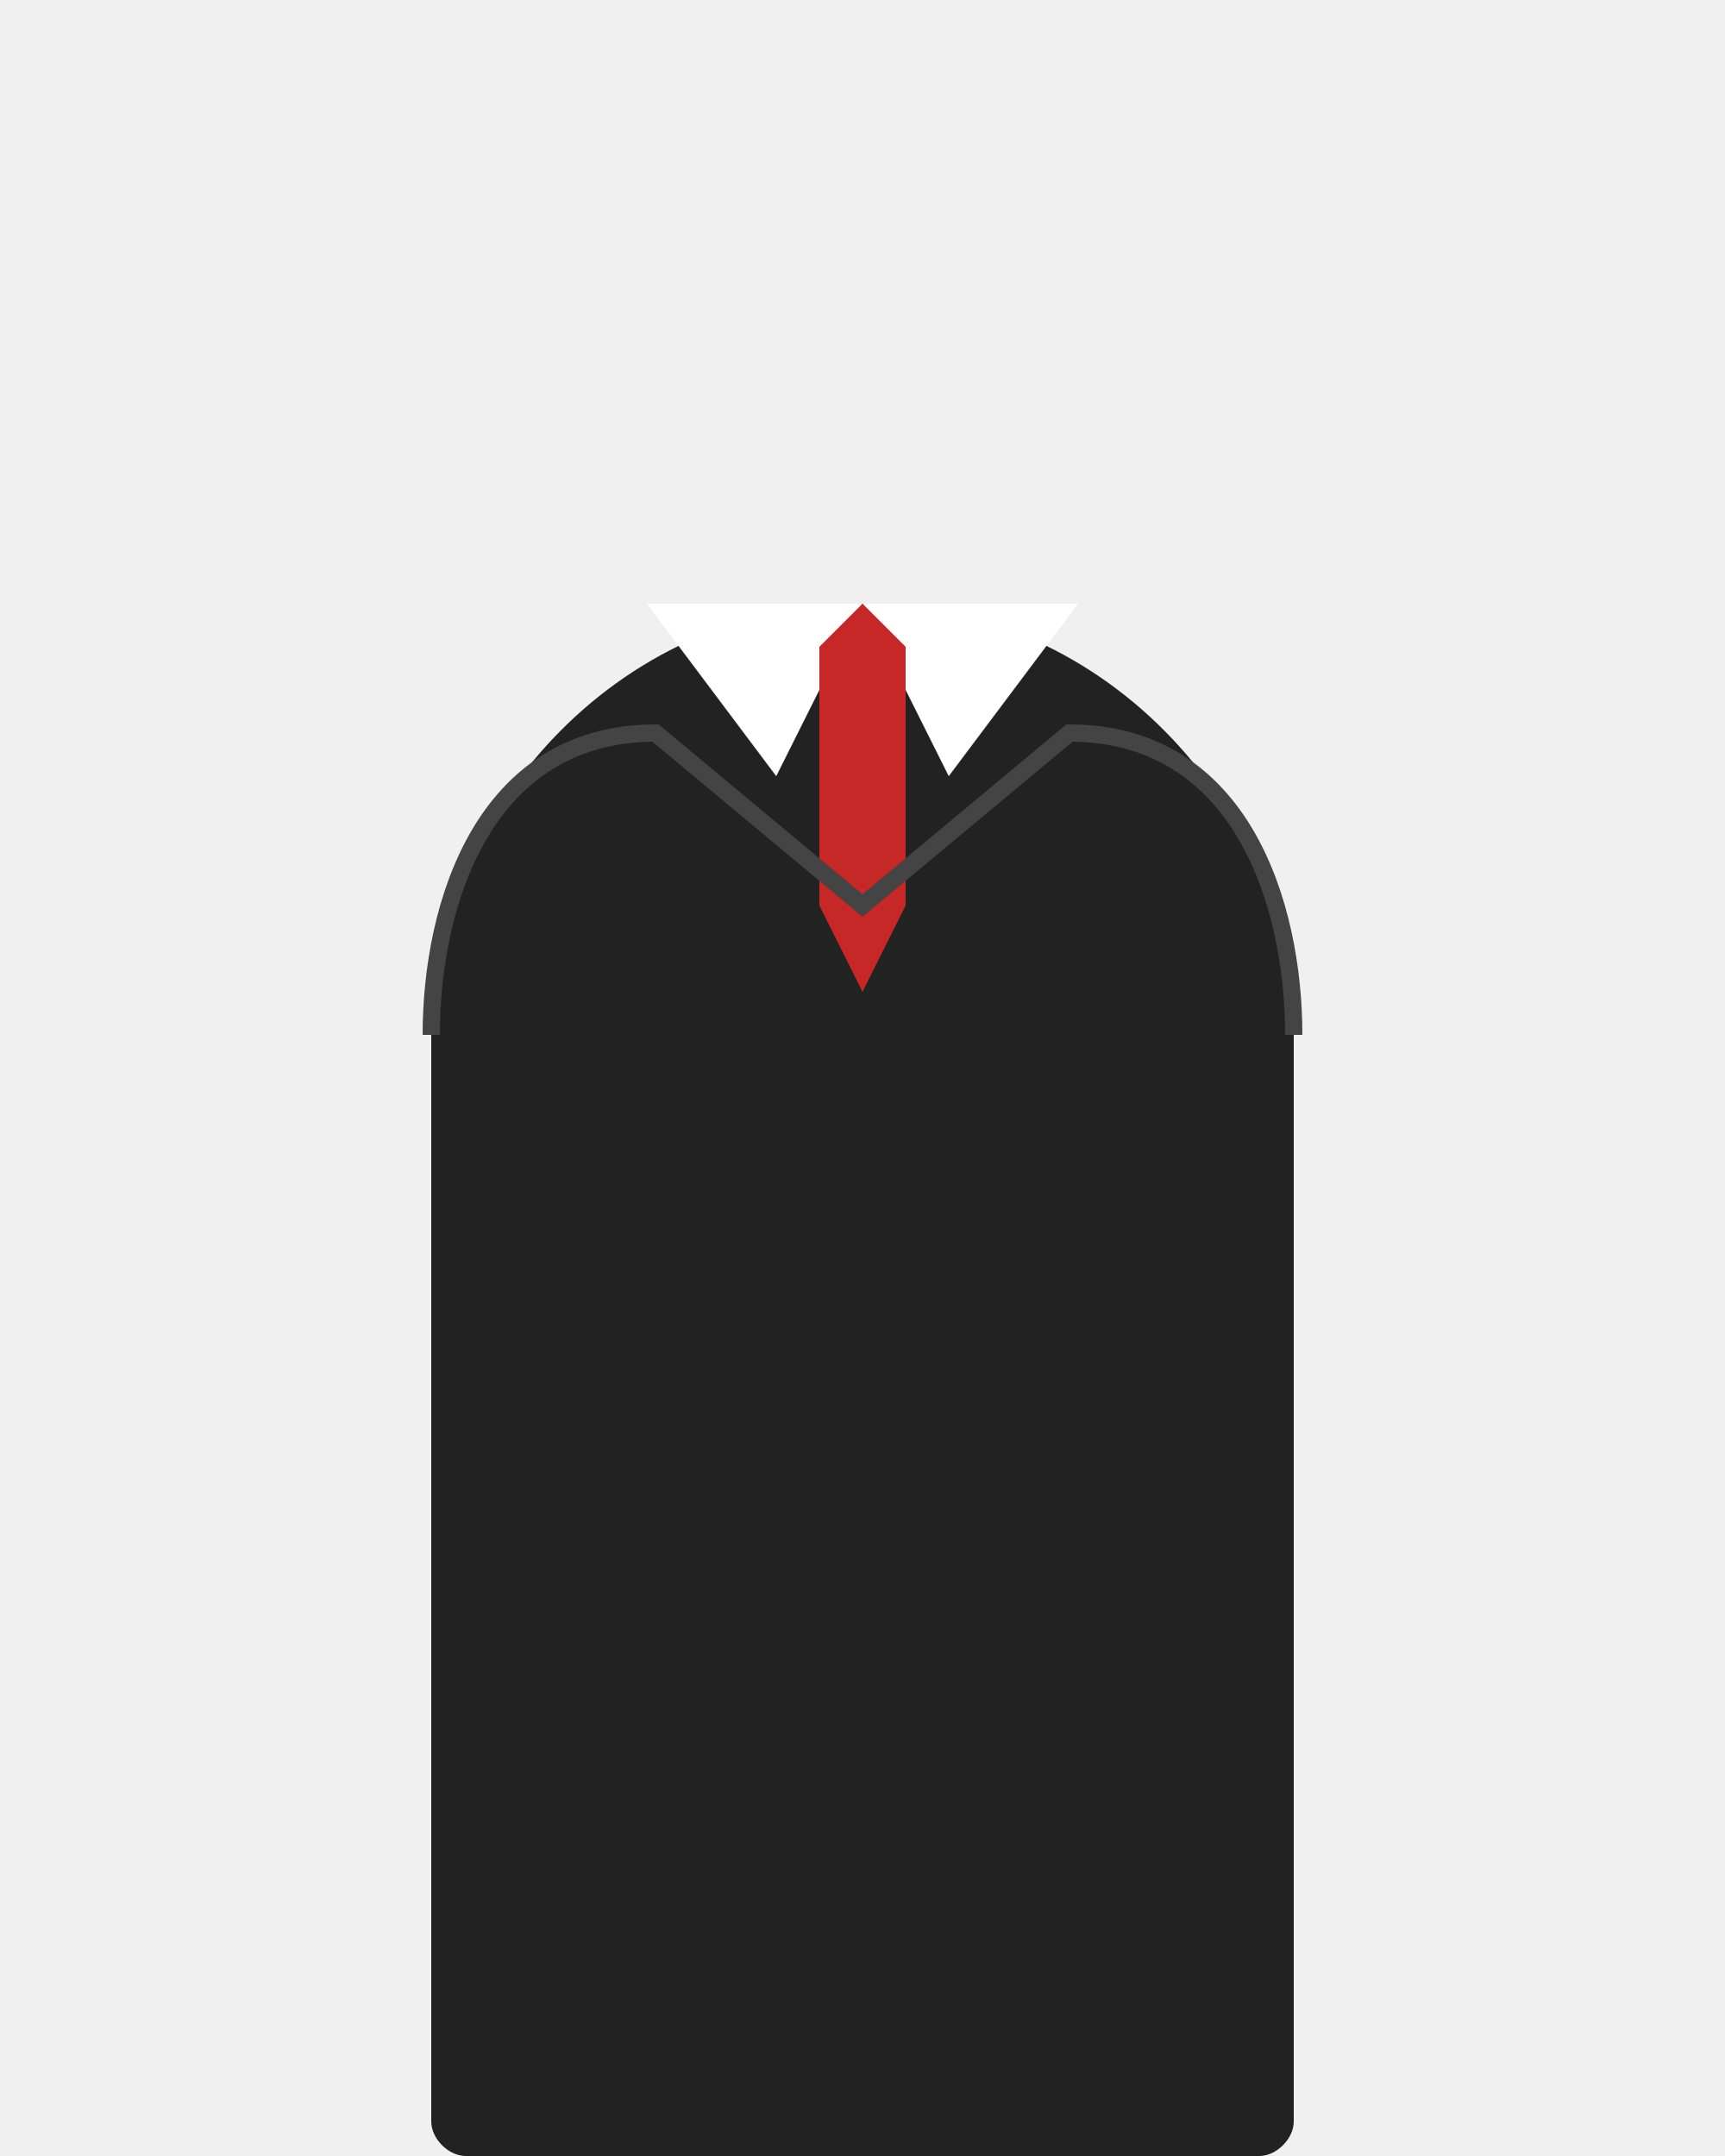
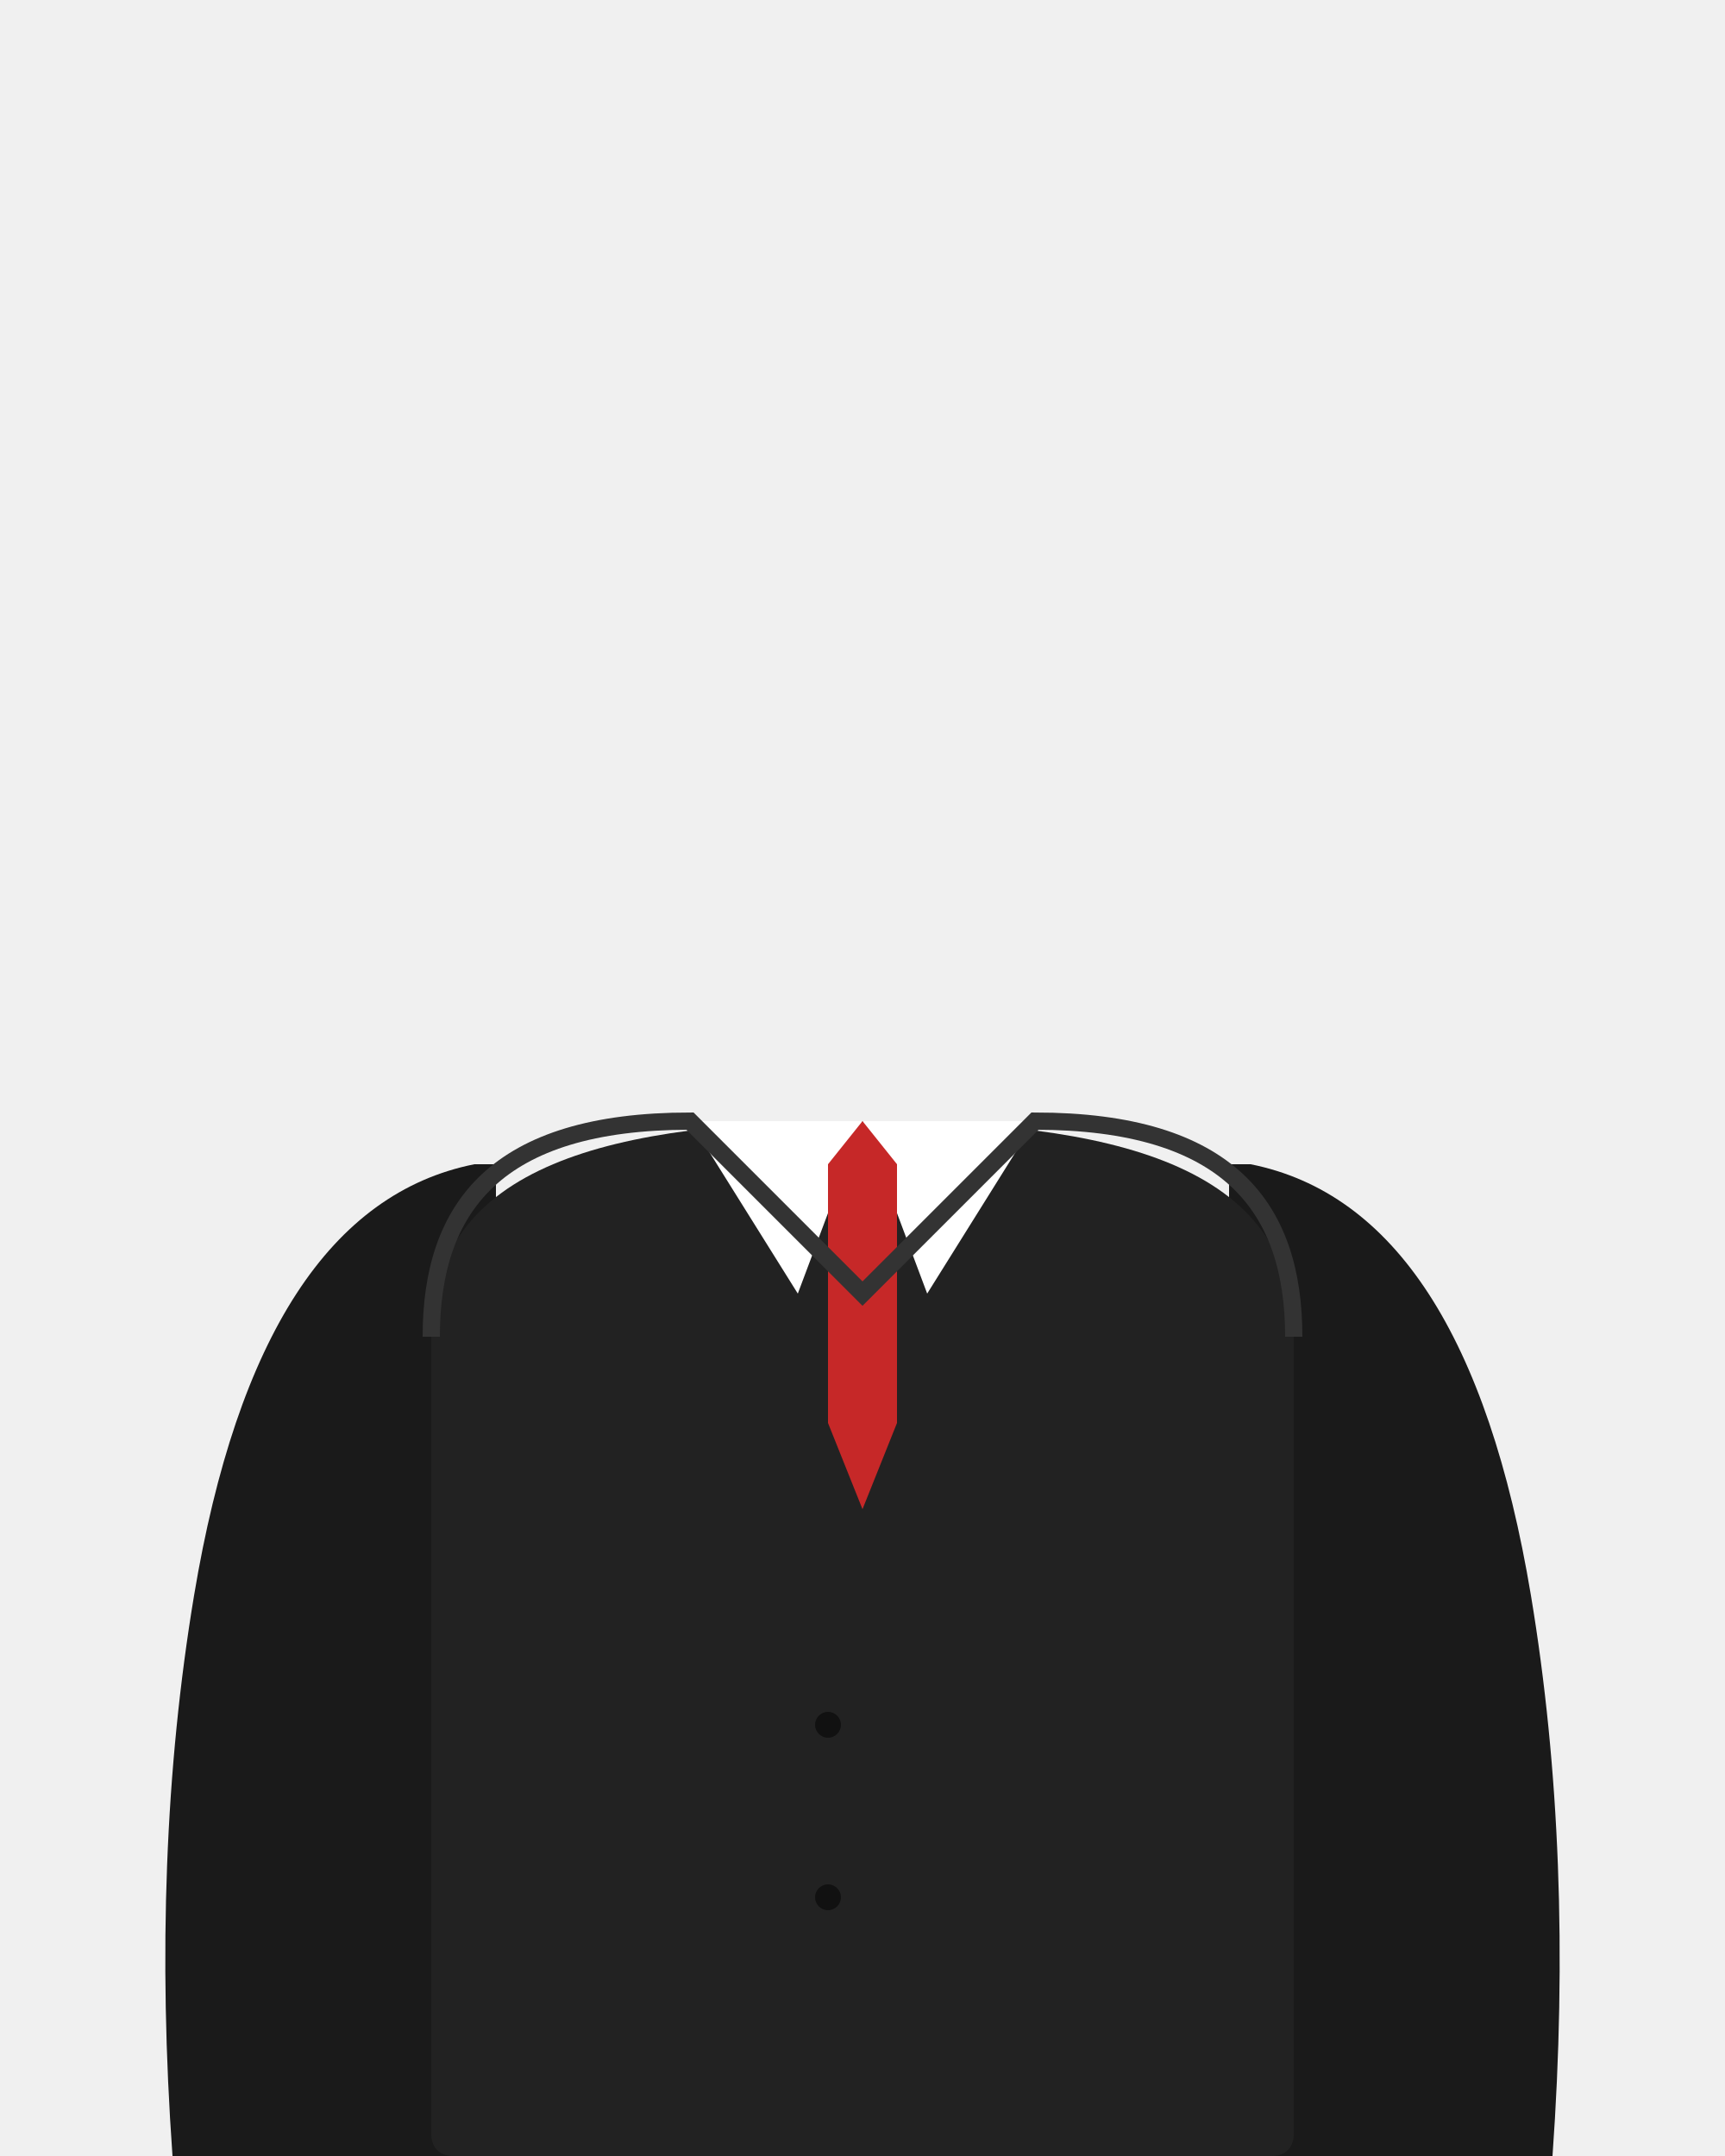
<svg xmlns="http://www.w3.org/2000/svg" width="400" height="500" viewBox="0 0 400 500" fill="none">
-   <path d="M100 240C100 190 142 140 200 140C258 140 300 190 300 240V492C300 496 296 500 292 500H108C104 500 100 496 100 492V240Z" fill="#222222" />
-   <path d="M200 140L150 140L180 180L200 140Z" fill="#FFFFFF" />
-   <path d="M200 140L250 140L220 180L200 140Z" fill="#FFFFFF" />
-   <path d="M200 140L190 150V210L200 230L210 210V150L200 140Z" fill="#C62828" />
-   <path d="M100 240C100 210 112 170 152 170L200 210L248 170C288 170 300 210 300 240" stroke="#444444" stroke-width="4" />
+   <g>
+     <path d="M110 270 Q60 280 45 370 Q35 430 40 500 H115 V270 Z" fill="#1A1A1A" />
+     <path d="M290 270 Q340 280 355 370 Q365 430 360 500 H285 V270 Z" fill="#1A1A1A" />
+     <path d="M100 310 C100 270 142 260 200 260 C258 260 300 270 300 310 V495 C300 498 298 500 295 500 H105 C102 500 100 498 100 495V310Z" fill="#222222" />
+   </g>
+   <path d="M200 260 L160 260 L185 300 L200 260 Z" fill="#FFFFFF" />
+   <path d="M200 260 L240 260 L215 300 L200 260 Z" fill="#FFFFFF" />
+   <path d="M200 260 L192 270 V330 L200 350 L208 330 V270 L200 260 Z" fill="#C62828" />
+   <path d="M100 310 C100 280 115 260 160 260 L200 300 L240 260 C285 260 300 280 300 310" stroke="#333333" stroke-width="4" />
+   <circle cx="192" cy="400" r="3" fill="#111111" />
+   <circle cx="192" cy="440" r="3" fill="#111111" />
</svg>
